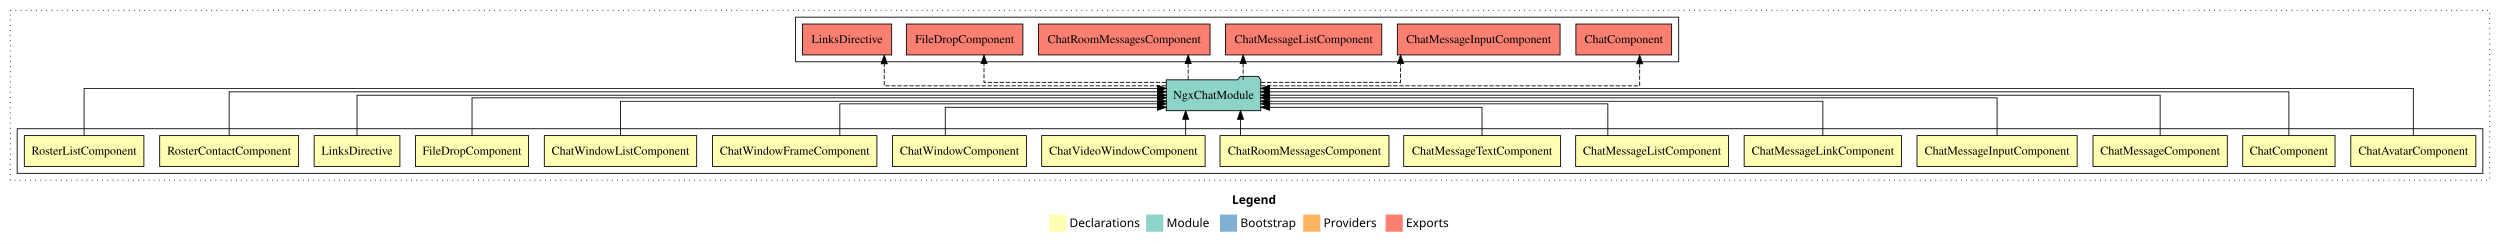
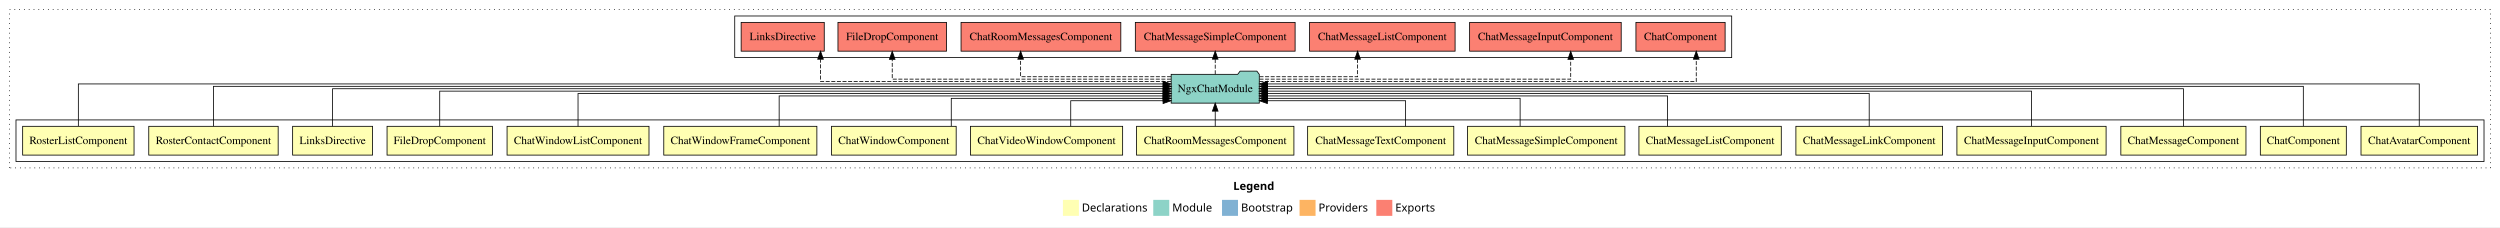
- <svg xmlns="http://www.w3.org/2000/svg" width="2913pt" height="284pt" viewBox="0.00 0.00 2913.00 284.00">
+ <svg xmlns="http://www.w3.org/2000/svg" width="3127pt" height="284pt" viewBox="0.00 0.00 3127.00 284.00">
  <g id="graph0" class="graph" transform="scale(1 1) rotate(0) translate(4 280)">
-     <polygon fill="#ffffff" stroke="transparent" points="-4,4 -4,-280 2909,-280 2909,4 -4,4" />
-     <text text-anchor="start" x="1431.509" y="-42.4" font-family="sans-serif" font-weight="bold" font-size="14.00" fill="#000000">Legend</text>
-     <polygon fill="#ffffb3" stroke="transparent" points="1218.5,-10 1218.5,-30 1238.5,-30 1238.5,-10 1218.5,-10" />
-     <text text-anchor="start" x="1242.129" y="-15.4" font-family="sans-serif" font-size="14.00" fill="#000000">  Declarations</text>
-     <polygon fill="#8dd3c7" stroke="transparent" points="1331.5,-10 1331.5,-30 1351.5,-30 1351.5,-10 1331.5,-10" />
-     <text text-anchor="start" x="1355.225" y="-15.4" font-family="sans-serif" font-size="14.00" fill="#000000">  Module</text>
-     <polygon fill="#80b1d3" stroke="transparent" points="1417.5,-10 1417.5,-30 1437.5,-30 1437.5,-10 1417.5,-10" />
-     <text text-anchor="start" x="1441.281" y="-15.4" font-family="sans-serif" font-size="14.00" fill="#000000">  Bootstrap</text>
-     <polygon fill="#fdb462" stroke="transparent" points="1514.5,-10 1514.5,-30 1534.5,-30 1534.5,-10 1514.5,-10" />
-     <text text-anchor="start" x="1538.173" y="-15.4" font-family="sans-serif" font-size="14.00" fill="#000000">  Providers</text>
-     <polygon fill="#fb8072" stroke="transparent" points="1610.5,-10 1610.5,-30 1630.5,-30 1630.5,-10 1610.5,-10" />
-     <text text-anchor="start" x="1634.226" y="-15.4" font-family="sans-serif" font-size="14.00" fill="#000000">  Exports</text>
+     <polygon fill="#ffffff" stroke="transparent" points="-4,4 -4,-280 3123,-280 3123,4 -4,4" />
+     <text text-anchor="start" x="1538.509" y="-42.4" font-family="sans-serif" font-weight="bold" font-size="14.00" fill="#000000">Legend</text>
+     <polygon fill="#ffffb3" stroke="transparent" points="1325.5,-10 1325.5,-30 1345.5,-30 1345.5,-10 1325.5,-10" />
+     <text text-anchor="start" x="1349.129" y="-15.4" font-family="sans-serif" font-size="14.00" fill="#000000">  Declarations</text>
+     <polygon fill="#8dd3c7" stroke="transparent" points="1438.5,-10 1438.5,-30 1458.5,-30 1458.5,-10 1438.5,-10" />
+     <text text-anchor="start" x="1462.225" y="-15.4" font-family="sans-serif" font-size="14.00" fill="#000000">  Module</text>
+     <polygon fill="#80b1d3" stroke="transparent" points="1524.5,-10 1524.5,-30 1544.5,-30 1544.5,-10 1524.5,-10" />
+     <text text-anchor="start" x="1548.281" y="-15.4" font-family="sans-serif" font-size="14.00" fill="#000000">  Bootstrap</text>
+     <polygon fill="#fdb462" stroke="transparent" points="1621.5,-10 1621.5,-30 1641.5,-30 1641.5,-10 1621.5,-10" />
+     <text text-anchor="start" x="1645.173" y="-15.4" font-family="sans-serif" font-size="14.00" fill="#000000">  Providers</text>
+     <polygon fill="#fb8072" stroke="transparent" points="1717.5,-10 1717.5,-30 1737.5,-30 1737.5,-10 1717.5,-10" />
+     <text text-anchor="start" x="1741.226" y="-15.4" font-family="sans-serif" font-size="14.00" fill="#000000">  Exports</text>
    <g id="clust1" class="cluster">
-       <polygon fill="none" stroke="#000000" stroke-dasharray="1,5" points="8,-70 8,-268 2897,-268 2897,-70 8,-70" />
+       <polygon fill="none" stroke="#000000" stroke-dasharray="1,5" points="8,-70 8,-268 3111,-268 3111,-70 8,-70" />
    </g>
    <g id="clust2" class="cluster">
-       <polygon fill="none" stroke="#000000" points="16,-78 16,-130 2889,-130 2889,-78 16,-78" />
-     </g>
-     <g id="clust20" class="cluster">
-       <polygon fill="none" stroke="#000000" points="923,-208 923,-260 1952,-260 1952,-208 923,-208" />
+       <polygon fill="none" stroke="#000000" points="16,-78 16,-130 3103,-130 3103,-78 16,-78" />
+     </g>
+     <g id="clust21" class="cluster">
+       <polygon fill="none" stroke="#000000" points="915,-208 915,-260 2162,-260 2162,-208 915,-208" />
    </g>
    <g id="node1" class="node">
-       <polygon fill="#ffffb3" stroke="#000000" points="2880.861,-122 2735.139,-122 2735.139,-86 2880.861,-86 2880.861,-122" />
-       <text text-anchor="middle" x="2808" y="-99.8" font-family="Times,serif" font-size="14.00" fill="#000000">ChatAvatarComponent</text>
-     </g>
-     <g id="node17" class="node">
-       <polygon fill="#8dd3c7" stroke="#000000" points="1465.098,-187 1462.098,-191 1441.098,-191 1438.098,-187 1354.902,-187 1354.902,-151 1465.098,-151 1465.098,-187" />
-       <text text-anchor="middle" x="1410" y="-164.8" font-family="Times,serif" font-size="14.00" fill="#000000">NgxChatModule</text>
+       <polygon fill="#ffffb3" stroke="#000000" points="3094.861,-122 2949.139,-122 2949.139,-86 3094.861,-86 3094.861,-122" />
+       <text text-anchor="middle" x="3022" y="-99.8" font-family="Times,serif" font-size="14.00" fill="#000000">ChatAvatarComponent</text>
+     </g>
+     <g id="node18" class="node">
+       <polygon fill="#8dd3c7" stroke="#000000" points="1571.098,-187 1568.098,-191 1547.098,-191 1544.098,-187 1460.902,-187 1460.902,-151 1571.098,-151 1571.098,-187" />
+       <text text-anchor="middle" x="1516" y="-164.8" font-family="Times,serif" font-size="14.00" fill="#000000">NgxChatModule</text>
    </g>
    <g id="edge1" class="edge">
-       <path fill="none" stroke="#000000" d="M2808,-122.045C2808,-143.662 2808,-177 2808,-177 2808,-177 1475.234,-177 1475.234,-177" />
-       <polygon fill="#000000" stroke="#000000" points="1475.234,-173.5 1465.234,-177 1475.234,-180.5 1475.234,-173.5" />
+       <path fill="none" stroke="#000000" d="M3022,-122.284C3022,-143.321 3022,-175 3022,-175 3022,-175 1581.385,-175 1581.385,-175" />
+       <polygon fill="#000000" stroke="#000000" points="1581.385,-171.5 1571.385,-175 1581.385,-178.5 1581.385,-171.5" />
    </g>
    <g id="node2" class="node">
-       <polygon fill="#ffffb3" stroke="#000000" points="2716.774,-122 2609.226,-122 2609.226,-86 2716.774,-86 2716.774,-122" />
-       <text text-anchor="middle" x="2663" y="-99.8" font-family="Times,serif" font-size="14.00" fill="#000000">ChatComponent</text>
+       <polygon fill="#ffffb3" stroke="#000000" points="2930.774,-122 2823.226,-122 2823.226,-86 2930.774,-86 2930.774,-122" />
+       <text text-anchor="middle" x="2877" y="-99.8" font-family="Times,serif" font-size="14.00" fill="#000000">ChatComponent</text>
    </g>
    <g id="edge2" class="edge">
-       <path fill="none" stroke="#000000" d="M2663,-122.129C2663,-142.572 2663,-173 2663,-173 2663,-173 1475.05,-173 1475.05,-173" />
-       <polygon fill="#000000" stroke="#000000" points="1475.05,-169.5 1465.05,-173 1475.05,-176.5 1475.05,-169.5" />
+       <path fill="none" stroke="#000000" d="M2877,-122.223C2877,-142.365 2877,-172 2877,-172 2877,-172 1581.464,-172 1581.464,-172" />
+       <polygon fill="#000000" stroke="#000000" points="1581.464,-168.5 1571.464,-172 1581.464,-175.5 1581.464,-168.5" />
    </g>
    <g id="node3" class="node">
-       <polygon fill="#ffffb3" stroke="#000000" points="2591.252,-122 2434.748,-122 2434.748,-86 2591.252,-86 2591.252,-122" />
-       <text text-anchor="middle" x="2513" y="-99.8" font-family="Times,serif" font-size="14.00" fill="#000000">ChatMessageComponent</text>
+       <polygon fill="#ffffb3" stroke="#000000" points="2805.252,-122 2648.748,-122 2648.748,-86 2805.252,-86 2805.252,-122" />
+       <text text-anchor="middle" x="2727" y="-99.8" font-family="Times,serif" font-size="14.00" fill="#000000">ChatMessageComponent</text>
    </g>
    <g id="edge3" class="edge">
-       <path fill="none" stroke="#000000" d="M2513,-122.106C2513,-141.339 2513,-169 2513,-169 2513,-169 1475.075,-169 1475.075,-169" />
-       <polygon fill="#000000" stroke="#000000" points="1475.075,-165.5 1465.075,-169 1475.075,-172.5 1475.075,-165.5" />
+       <path fill="none" stroke="#000000" d="M2727,-122.106C2727,-141.339 2727,-169 2727,-169 2727,-169 1581.181,-169 1581.181,-169" />
+       <polygon fill="#000000" stroke="#000000" points="1581.181,-165.5 1571.181,-169 1581.181,-172.5 1581.181,-165.5" />
    </g>
    <g id="node4" class="node">
-       <polygon fill="#ffffb3" stroke="#000000" points="2416.303,-122 2229.697,-122 2229.697,-86 2416.303,-86 2416.303,-122" />
-       <text text-anchor="middle" x="2323" y="-99.8" font-family="Times,serif" font-size="14.00" fill="#000000">ChatMessageInputComponent</text>
+       <polygon fill="#ffffb3" stroke="#000000" points="2630.303,-122 2443.697,-122 2443.697,-86 2630.303,-86 2630.303,-122" />
+       <text text-anchor="middle" x="2537" y="-99.8" font-family="Times,serif" font-size="14.00" fill="#000000">ChatMessageInputComponent</text>
    </g>
    <g id="edge4" class="edge">
-       <path fill="none" stroke="#000000" d="M2323,-122.267C2323,-140.555 2323,-166 2323,-166 2323,-166 1475.056,-166 1475.056,-166" />
-       <polygon fill="#000000" stroke="#000000" points="1475.056,-162.5 1465.056,-166 1475.056,-169.5 1475.056,-162.5" />
+       <path fill="none" stroke="#000000" d="M2537,-122.267C2537,-140.555 2537,-166 2537,-166 2537,-166 1581.255,-166 1581.255,-166" />
+       <polygon fill="#000000" stroke="#000000" points="1581.255,-162.5 1571.255,-166 1581.255,-169.5 1581.255,-162.5" />
    </g>
    <g id="node5" class="node">
-       <polygon fill="#ffffb3" stroke="#000000" points="2211.695,-122 2028.305,-122 2028.305,-86 2211.695,-86 2211.695,-122" />
-       <text text-anchor="middle" x="2120" y="-99.8" font-family="Times,serif" font-size="14.00" fill="#000000">ChatMessageLinkComponent</text>
+       <polygon fill="#ffffb3" stroke="#000000" points="2425.695,-122 2242.305,-122 2242.305,-86 2425.695,-86 2425.695,-122" />
+       <text text-anchor="middle" x="2334" y="-99.8" font-family="Times,serif" font-size="14.00" fill="#000000">ChatMessageLinkComponent</text>
    </g>
    <g id="edge5" class="edge">
-       <path fill="none" stroke="#000000" d="M2120,-122.034C2120,-139.06 2120,-162 2120,-162 2120,-162 1475.122,-162 1475.122,-162" />
-       <polygon fill="#000000" stroke="#000000" points="1475.122,-158.5 1465.122,-162 1475.122,-165.5 1475.122,-158.5" />
+       <path fill="none" stroke="#000000" d="M2334,-122.022C2334,-139.373 2334,-163 2334,-163 2334,-163 1581.261,-163 1581.261,-163" />
+       <polygon fill="#000000" stroke="#000000" points="1581.261,-159.5 1571.261,-163 1581.261,-166.5 1581.261,-159.5" />
    </g>
    <g id="node6" class="node">
-       <polygon fill="#ffffb3" stroke="#000000" points="2010.031,-122 1831.969,-122 1831.969,-86 2010.031,-86 2010.031,-122" />
-       <text text-anchor="middle" x="1921" y="-99.8" font-family="Times,serif" font-size="14.00" fill="#000000">ChatMessageListComponent</text>
+       <polygon fill="#ffffb3" stroke="#000000" points="2224.031,-122 2045.969,-122 2045.969,-86 2224.031,-86 2224.031,-122" />
+       <text text-anchor="middle" x="2135" y="-99.8" font-family="Times,serif" font-size="14.00" fill="#000000">ChatMessageListComponent</text>
    </g>
    <g id="edge6" class="edge">
-       <path fill="none" stroke="#000000" d="M1869.454,-122.009C1869.454,-138.049 1869.454,-159 1869.454,-159 1869.454,-159 1475.421,-159 1475.421,-159" />
-       <polygon fill="#000000" stroke="#000000" points="1475.421,-155.5 1465.421,-159 1475.421,-162.5 1475.421,-155.5" />
+       <path fill="none" stroke="#000000" d="M2081.702,-122.027C2081.702,-138.398 2081.702,-160 2081.702,-160 2081.702,-160 1581.272,-160 1581.272,-160" />
+       <polygon fill="#000000" stroke="#000000" points="1581.272,-156.5 1571.272,-160 1581.272,-163.5 1581.272,-156.5" />
    </g>
    <g id="node7" class="node">
+       <polygon fill="#ffffb3" stroke="#000000" points="2028.421,-122 1831.579,-122 1831.579,-86 2028.421,-86 2028.421,-122" />
+       <text text-anchor="middle" x="1930" y="-99.8" font-family="Times,serif" font-size="14.00" fill="#000000">ChatMessageSimpleComponent</text>
+     </g>
+     <g id="edge7" class="edge">
+       <path fill="none" stroke="#000000" d="M1897.366,-122.24C1897.366,-137.571 1897.366,-157 1897.366,-157 1897.366,-157 1581.454,-157 1581.454,-157" />
+       <polygon fill="#000000" stroke="#000000" points="1581.454,-153.5 1571.454,-157 1581.454,-160.5 1581.454,-153.5" />
+     </g>
+     <g id="node8" class="node">
      <polygon fill="#ffffb3" stroke="#000000" points="1814.41,-122 1631.59,-122 1631.59,-86 1814.41,-86 1814.41,-122" />
      <text text-anchor="middle" x="1723" y="-99.8" font-family="Times,serif" font-size="14.00" fill="#000000">ChatMessageTextComponent</text>
    </g>
-     <g id="edge7" class="edge">
-       <path fill="none" stroke="#000000" d="M1722.848,-122.124C1722.848,-136.783 1722.848,-155 1722.848,-155 1722.848,-155 1475.211,-155 1475.211,-155" />
-       <polygon fill="#000000" stroke="#000000" points="1475.211,-151.5 1465.211,-155 1475.211,-158.5 1475.211,-151.5" />
-     </g>
-     <g id="node8" class="node">
+     <g id="edge8" class="edge">
+       <path fill="none" stroke="#000000" d="M1754.131,-122.051C1754.131,-136.373 1754.131,-154 1754.131,-154 1754.131,-154 1581.231,-154 1581.231,-154" />
+       <polygon fill="#000000" stroke="#000000" points="1581.231,-150.5 1571.231,-154 1581.231,-157.5 1581.231,-150.5" />
+     </g>
+     <g id="node9" class="node">
      <polygon fill="#ffffb3" stroke="#000000" points="1614.424,-122 1417.576,-122 1417.576,-86 1614.424,-86 1614.424,-122" />
      <text text-anchor="middle" x="1516" y="-99.8" font-family="Times,serif" font-size="14.00" fill="#000000">ChatRoomMessagesComponent</text>
    </g>
-     <g id="edge8" class="edge">
-       <path fill="none" stroke="#000000" d="M1441.419,-122.106C1441.419,-122.106 1441.419,-140.991 1441.419,-140.991" />
-       <polygon fill="#000000" stroke="#000000" points="1437.919,-140.991 1441.419,-150.991 1444.919,-140.991 1437.919,-140.991" />
-     </g>
-     <g id="node9" class="node">
+     <g id="edge9" class="edge">
+       <path fill="none" stroke="#000000" d="M1516,-122.106C1516,-122.106 1516,-140.991 1516,-140.991" />
+       <polygon fill="#000000" stroke="#000000" points="1512.5,-140.991 1516,-150.991 1519.5,-140.991 1512.5,-140.991" />
+     </g>
+     <g id="node10" class="node">
      <polygon fill="#ffffb3" stroke="#000000" points="1400.198,-122 1209.802,-122 1209.802,-86 1400.198,-86 1400.198,-122" />
      <text text-anchor="middle" x="1305" y="-99.8" font-family="Times,serif" font-size="14.00" fill="#000000">ChatVideoWindowComponent</text>
    </g>
-     <g id="edge9" class="edge">
-       <path fill="none" stroke="#000000" d="M1377.525,-122.106C1377.525,-122.106 1377.525,-140.991 1377.525,-140.991" />
-       <polygon fill="#000000" stroke="#000000" points="1374.025,-140.991 1377.525,-150.991 1381.025,-140.991 1374.025,-140.991" />
-     </g>
-     <g id="node10" class="node">
+     <g id="edge10" class="edge">
+       <path fill="none" stroke="#000000" d="M1335.275,-122.051C1335.275,-136.373 1335.275,-154 1335.275,-154 1335.275,-154 1450.794,-154 1450.794,-154" />
+       <polygon fill="#000000" stroke="#000000" points="1450.794,-157.5 1460.794,-154 1450.794,-150.5 1450.794,-157.5" />
+     </g>
+     <g id="node11" class="node">
      <polygon fill="#ffffb3" stroke="#000000" points="1191.986,-122 1036.014,-122 1036.014,-86 1191.986,-86 1191.986,-122" />
      <text text-anchor="middle" x="1114" y="-99.8" font-family="Times,serif" font-size="14.00" fill="#000000">ChatWindowComponent</text>
    </g>
-     <g id="edge10" class="edge">
-       <path fill="none" stroke="#000000" d="M1097.437,-122.124C1097.437,-136.783 1097.437,-155 1097.437,-155 1097.437,-155 1344.84,-155 1344.84,-155" />
-       <polygon fill="#000000" stroke="#000000" points="1344.84,-158.5 1354.84,-155 1344.84,-151.5 1344.84,-158.5" />
-     </g>
-     <g id="node11" class="node">
+     <g id="edge11" class="edge">
+       <path fill="none" stroke="#000000" d="M1185.841,-122.24C1185.841,-137.571 1185.841,-157 1185.841,-157 1185.841,-157 1450.739,-157 1450.739,-157" />
+       <polygon fill="#000000" stroke="#000000" points="1450.739,-160.5 1460.739,-157 1450.739,-153.5 1450.739,-160.5" />
+     </g>
+     <g id="node12" class="node">
      <polygon fill="#ffffb3" stroke="#000000" points="1017.749,-122 826.251,-122 826.251,-86 1017.749,-86 1017.749,-122" />
      <text text-anchor="middle" x="922" y="-99.8" font-family="Times,serif" font-size="14.00" fill="#000000">ChatWindowFrameComponent</text>
    </g>
-     <g id="edge11" class="edge">
-       <path fill="none" stroke="#000000" d="M974.57,-122.009C974.57,-138.049 974.57,-159 974.57,-159 974.57,-159 1344.852,-159 1344.852,-159" />
-       <polygon fill="#000000" stroke="#000000" points="1344.852,-162.5 1354.852,-159 1344.852,-155.5 1344.852,-162.5" />
-     </g>
-     <g id="node12" class="node">
+     <g id="edge12" class="edge">
+       <path fill="none" stroke="#000000" d="M970.57,-122.027C970.57,-138.398 970.57,-160 970.57,-160 970.57,-160 1450.7,-160 1450.7,-160" />
+       <polygon fill="#000000" stroke="#000000" points="1450.7,-163.5 1460.7,-160 1450.7,-156.5 1450.7,-163.5" />
+     </g>
+     <g id="node13" class="node">
      <polygon fill="#ffffb3" stroke="#000000" points="807.765,-122 630.235,-122 630.235,-86 807.765,-86 807.765,-122" />
      <text text-anchor="middle" x="719" y="-99.8" font-family="Times,serif" font-size="14.00" fill="#000000">ChatWindowListComponent</text>
    </g>
-     <g id="edge12" class="edge">
-       <path fill="none" stroke="#000000" d="M719,-122.034C719,-139.06 719,-162 719,-162 719,-162 1344.911,-162 1344.911,-162" />
-       <polygon fill="#000000" stroke="#000000" points="1344.911,-165.5 1354.911,-162 1344.911,-158.5 1344.911,-165.5" />
-     </g>
-     <g id="node13" class="node">
+     <g id="edge13" class="edge">
+       <path fill="none" stroke="#000000" d="M719,-122.022C719,-139.373 719,-163 719,-163 719,-163 1450.905,-163 1450.905,-163" />
+       <polygon fill="#000000" stroke="#000000" points="1450.905,-166.5 1460.905,-163 1450.905,-159.5 1450.905,-166.5" />
+     </g>
+     <g id="node14" class="node">
      <polygon fill="#ffffb3" stroke="#000000" points="611.878,-122 480.122,-122 480.122,-86 611.878,-86 611.878,-122" />
      <text text-anchor="middle" x="546" y="-99.8" font-family="Times,serif" font-size="14.00" fill="#000000">FileDropComponent</text>
    </g>
-     <g id="edge13" class="edge">
-       <path fill="none" stroke="#000000" d="M546,-122.267C546,-140.555 546,-166 546,-166 546,-166 1344.639,-166 1344.639,-166" />
-       <polygon fill="#000000" stroke="#000000" points="1344.639,-169.5 1354.639,-166 1344.639,-162.5 1344.639,-169.5" />
-     </g>
-     <g id="node14" class="node">
+     <g id="edge14" class="edge">
+       <path fill="none" stroke="#000000" d="M546,-122.267C546,-140.555 546,-166 546,-166 546,-166 1450.717,-166 1450.717,-166" />
+       <polygon fill="#000000" stroke="#000000" points="1450.717,-169.5 1460.717,-166 1450.717,-162.5 1450.717,-169.5" />
+     </g>
+     <g id="node15" class="node">
      <polygon fill="#ffffb3" stroke="#000000" points="461.971,-122 362.029,-122 362.029,-86 461.971,-86 461.971,-122" />
      <text text-anchor="middle" x="412" y="-99.8" font-family="Times,serif" font-size="14.00" fill="#000000">LinksDirective</text>
    </g>
-     <g id="edge14" class="edge">
-       <path fill="none" stroke="#000000" d="M412,-122.106C412,-141.339 412,-169 412,-169 412,-169 1344.922,-169 1344.922,-169" />
-       <polygon fill="#000000" stroke="#000000" points="1344.922,-172.5 1354.922,-169 1344.922,-165.5 1344.922,-172.5" />
-     </g>
-     <g id="node15" class="node">
+     <g id="edge15" class="edge">
+       <path fill="none" stroke="#000000" d="M412,-122.106C412,-141.339 412,-169 412,-169 412,-169 1450.875,-169 1450.875,-169" />
+       <polygon fill="#000000" stroke="#000000" points="1450.875,-172.5 1460.875,-169 1450.875,-165.5 1450.875,-172.5" />
+     </g>
+     <g id="node16" class="node">
      <polygon fill="#ffffb3" stroke="#000000" points="343.927,-122 182.073,-122 182.073,-86 343.927,-86 343.927,-122" />
      <text text-anchor="middle" x="263" y="-99.8" font-family="Times,serif" font-size="14.00" fill="#000000">RosterContactComponent</text>
    </g>
-     <g id="edge15" class="edge">
-       <path fill="none" stroke="#000000" d="M263,-122.129C263,-142.572 263,-173 263,-173 263,-173 1344.678,-173 1344.678,-173" />
-       <polygon fill="#000000" stroke="#000000" points="1344.678,-176.5 1354.678,-173 1344.678,-169.5 1344.678,-176.5" />
-     </g>
-     <g id="node16" class="node">
+     <g id="edge16" class="edge">
+       <path fill="none" stroke="#000000" d="M263,-122.223C263,-142.365 263,-172 263,-172 263,-172 1450.95,-172 1450.95,-172" />
+       <polygon fill="#000000" stroke="#000000" points="1450.95,-175.5 1460.95,-172 1450.95,-168.5 1450.95,-175.5" />
+     </g>
+     <g id="node17" class="node">
      <polygon fill="#ffffb3" stroke="#000000" points="163.658,-122 24.342,-122 24.342,-86 163.658,-86 163.658,-122" />
      <text text-anchor="middle" x="94" y="-99.8" font-family="Times,serif" font-size="14.00" fill="#000000">RosterListComponent</text>
    </g>
-     <g id="edge16" class="edge">
-       <path fill="none" stroke="#000000" d="M94,-122.045C94,-143.662 94,-177 94,-177 94,-177 1344.712,-177 1344.712,-177" />
-       <polygon fill="#000000" stroke="#000000" points="1344.712,-180.5 1354.712,-177 1344.712,-173.5 1344.712,-180.5" />
-     </g>
-     <g id="node18" class="node">
-       <polygon fill="#fb8072" stroke="#000000" points="1943.774,-252 1832.226,-252 1832.226,-216 1943.774,-216 1943.774,-252" />
-       <text text-anchor="middle" x="1888" y="-229.8" font-family="Times,serif" font-size="14.00" fill="#000000">ChatComponent </text>
-     </g>
    <g id="edge17" class="edge">
-       <path fill="none" stroke="#000000" stroke-dasharray="5,2" d="M1465.515,-180C1595.087,-180 1906.546,-180 1906.546,-180 1906.546,-180 1906.546,-205.718 1906.546,-205.718" />
-       <polygon fill="#000000" stroke="#000000" points="1903.046,-205.718 1906.546,-215.718 1910.046,-205.718 1903.046,-205.718" />
+       <path fill="none" stroke="#000000" d="M94,-122.284C94,-143.321 94,-175 94,-175 94,-175 1450.692,-175 1450.692,-175" />
+       <polygon fill="#000000" stroke="#000000" points="1450.692,-178.5 1460.692,-175 1450.692,-171.5 1450.692,-178.5" />
    </g>
    <g id="node19" class="node">
-       <polygon fill="#fb8072" stroke="#000000" points="1813.803,-252 1624.197,-252 1624.197,-216 1813.803,-216 1813.803,-252" />
-       <text text-anchor="middle" x="1719" y="-229.8" font-family="Times,serif" font-size="14.00" fill="#000000">ChatMessageInputComponent </text>
+       <polygon fill="#fb8072" stroke="#000000" points="2153.774,-252 2042.226,-252 2042.226,-216 2153.774,-216 2153.774,-252" />
+       <text text-anchor="middle" x="2098" y="-229.8" font-family="Times,serif" font-size="14.00" fill="#000000">ChatComponent </text>
    </g>
    <g id="edge18" class="edge">
-       <path fill="none" stroke="#000000" stroke-dasharray="5,2" d="M1465.279,-184C1529.848,-184 1627.947,-184 1627.947,-184 1627.947,-184 1627.947,-205.949 1627.947,-205.949" />
-       <polygon fill="#000000" stroke="#000000" points="1624.447,-205.949 1627.947,-215.949 1631.447,-205.949 1624.447,-205.949" />
+       <path fill="none" stroke="#000000" stroke-dasharray="5,2" d="M1571.257,-178C1719.996,-178 2117.67,-178 2117.67,-178 2117.67,-178 2117.67,-205.973 2117.67,-205.973" />
+       <polygon fill="#000000" stroke="#000000" points="2114.17,-205.973 2117.67,-215.973 2121.17,-205.973 2114.17,-205.973" />
    </g>
    <g id="node20" class="node">
-       <polygon fill="#fb8072" stroke="#000000" points="1606.03,-252 1423.97,-252 1423.97,-216 1606.03,-216 1606.03,-252" />
-       <text text-anchor="middle" x="1515" y="-229.8" font-family="Times,serif" font-size="14.00" fill="#000000">ChatMessageListComponent </text>
+       <polygon fill="#fb8072" stroke="#000000" points="2023.803,-252 1834.197,-252 1834.197,-216 2023.803,-216 2023.803,-252" />
+       <text text-anchor="middle" x="1929" y="-229.8" font-family="Times,serif" font-size="14.00" fill="#000000">ChatMessageInputComponent </text>
    </g>
    <g id="edge19" class="edge">
-       <path fill="none" stroke="#000000" stroke-dasharray="5,2" d="M1444.517,-187.106C1444.517,-187.106 1444.517,-205.991 1444.517,-205.991" />
-       <polygon fill="#000000" stroke="#000000" points="1441.017,-205.991 1444.517,-215.991 1448.017,-205.991 1441.017,-205.991" />
+       <path fill="none" stroke="#000000" stroke-dasharray="5,2" d="M1571.414,-181C1690.606,-181 1960.634,-181 1960.634,-181 1960.634,-181 1960.634,-205.76 1960.634,-205.76" />
+       <polygon fill="#000000" stroke="#000000" points="1957.134,-205.76 1960.634,-215.76 1964.134,-205.76 1957.134,-205.76" />
    </g>
    <g id="node21" class="node">
-       <polygon fill="#fb8072" stroke="#000000" points="1405.924,-252 1206.076,-252 1206.076,-216 1405.924,-216 1405.924,-252" />
-       <text text-anchor="middle" x="1306" y="-229.8" font-family="Times,serif" font-size="14.00" fill="#000000">ChatRoomMessagesComponent </text>
+       <polygon fill="#fb8072" stroke="#000000" points="1816.03,-252 1633.97,-252 1633.97,-216 1816.03,-216 1816.03,-252" />
+       <text text-anchor="middle" x="1725" y="-229.8" font-family="Times,serif" font-size="14.00" fill="#000000">ChatMessageListComponent </text>
    </g>
    <g id="edge20" class="edge">
-       <path fill="none" stroke="#000000" stroke-dasharray="5,2" d="M1380.456,-187.106C1380.456,-187.106 1380.456,-205.991 1380.456,-205.991" />
-       <polygon fill="#000000" stroke="#000000" points="1376.956,-205.991 1380.456,-215.991 1383.956,-205.991 1376.956,-205.991" />
+       <path fill="none" stroke="#000000" stroke-dasharray="5,2" d="M1571.363,-184C1623.632,-184 1694.058,-184 1694.058,-184 1694.058,-184 1694.058,-205.949 1694.058,-205.949" />
+       <polygon fill="#000000" stroke="#000000" points="1690.558,-205.949 1694.058,-215.949 1697.558,-205.949 1690.558,-205.949" />
    </g>
    <g id="node22" class="node">
-       <polygon fill="#fb8072" stroke="#000000" points="1187.879,-252 1052.121,-252 1052.121,-216 1187.879,-216 1187.879,-252" />
-       <text text-anchor="middle" x="1120" y="-229.8" font-family="Times,serif" font-size="14.00" fill="#000000">FileDropComponent </text>
+       <polygon fill="#fb8072" stroke="#000000" points="1615.921,-252 1416.079,-252 1416.079,-216 1615.921,-216 1615.921,-252" />
+       <text text-anchor="middle" x="1516" y="-229.8" font-family="Times,serif" font-size="14.00" fill="#000000">ChatMessageSimpleComponent </text>
    </g>
    <g id="edge21" class="edge">
-       <path fill="none" stroke="#000000" stroke-dasharray="5,2" d="M1354.911,-184C1276.622,-184 1142.563,-184 1142.563,-184 1142.563,-184 1142.563,-205.949 1142.563,-205.949" />
-       <polygon fill="#000000" stroke="#000000" points="1139.063,-205.949 1142.563,-215.949 1146.063,-205.949 1139.063,-205.949" />
+       <path fill="none" stroke="#000000" stroke-dasharray="5,2" d="M1516,-187.106C1516,-187.106 1516,-205.991 1516,-205.991" />
+       <polygon fill="#000000" stroke="#000000" points="1512.5,-205.991 1516,-215.991 1519.5,-205.991 1512.5,-205.991" />
    </g>
    <g id="node23" class="node">
-       <polygon fill="#fb8072" stroke="#000000" points="1034.972,-252 931.028,-252 931.028,-216 1034.972,-216 1034.972,-252" />
-       <text text-anchor="middle" x="983" y="-229.8" font-family="Times,serif" font-size="14.00" fill="#000000">LinksDirective </text>
+       <polygon fill="#fb8072" stroke="#000000" points="1397.924,-252 1198.076,-252 1198.076,-216 1397.924,-216 1397.924,-252" />
+       <text text-anchor="middle" x="1298" y="-229.8" font-family="Times,serif" font-size="14.00" fill="#000000">ChatRoomMessagesComponent </text>
    </g>
    <g id="edge22" class="edge">
-       <path fill="none" stroke="#000000" stroke-dasharray="5,2" d="M1354.617,-180C1248.36,-180 1026.305,-180 1026.305,-180 1026.305,-180 1026.305,-205.718 1026.305,-205.718" />
-       <polygon fill="#000000" stroke="#000000" points="1022.805,-205.718 1026.305,-215.718 1029.805,-205.718 1022.805,-205.718" />
+       <path fill="none" stroke="#000000" stroke-dasharray="5,2" d="M1460.766,-184C1388.949,-184 1272.588,-184 1272.588,-184 1272.588,-184 1272.588,-205.949 1272.588,-205.949" />
+       <polygon fill="#000000" stroke="#000000" points="1269.088,-205.949 1272.588,-215.949 1276.088,-205.949 1269.088,-205.949" />
+     </g>
+     <g id="node24" class="node">
+       <polygon fill="#fb8072" stroke="#000000" points="1179.879,-252 1044.121,-252 1044.121,-216 1179.879,-216 1179.879,-252" />
+       <text text-anchor="middle" x="1112" y="-229.8" font-family="Times,serif" font-size="14.00" fill="#000000">FileDropComponent </text>
+     </g>
+     <g id="edge23" class="edge">
+       <path fill="none" stroke="#000000" stroke-dasharray="5,2" d="M1460.673,-181C1350.027,-181 1112,-181 1112,-181 1112,-181 1112,-205.76 1112,-205.76" />
+       <polygon fill="#000000" stroke="#000000" points="1108.5,-205.76 1112,-215.76 1115.5,-205.76 1108.5,-205.76" />
+     </g>
+     <g id="node25" class="node">
+       <polygon fill="#fb8072" stroke="#000000" points="1026.972,-252 923.028,-252 923.028,-216 1026.972,-216 1026.972,-252" />
+       <text text-anchor="middle" x="975" y="-229.8" font-family="Times,serif" font-size="14.00" fill="#000000">LinksDirective </text>
+     </g>
+     <g id="edge24" class="edge">
+       <path fill="none" stroke="#000000" stroke-dasharray="5,2" d="M1460.804,-178C1331.976,-178 1022.305,-178 1022.305,-178 1022.305,-178 1022.305,-205.973 1022.305,-205.973" />
+       <polygon fill="#000000" stroke="#000000" points="1018.805,-205.973 1022.305,-215.973 1025.805,-205.973 1018.805,-205.973" />
    </g>
  </g>
</svg>
